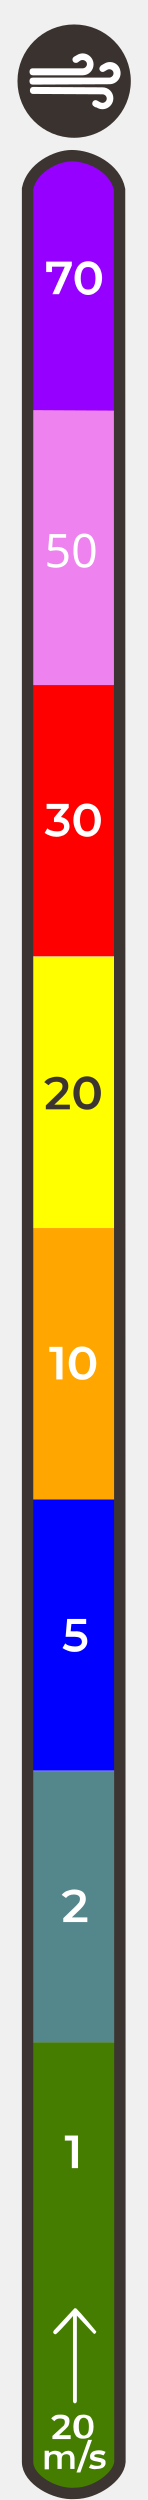
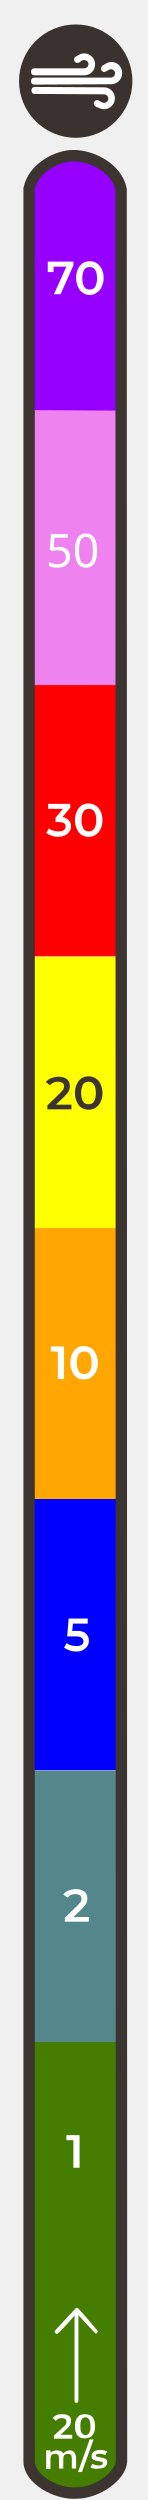
- <svg xmlns="http://www.w3.org/2000/svg" xmlns:xlink="http://www.w3.org/1999/xlink" version="1.1" id="Livello_1" x="0px" y="0px" width="38px" height="644px" viewBox="0 0 37.2 644.1" style="enable-background:new 0 0 37.2 644.1;" xml:space="preserve">
+ <svg xmlns="http://www.w3.org/2000/svg" xmlns:xlink="http://www.w3.org/1999/xlink" version="1.1" id="Livello_1" x="0px" y="0px" width="38px" height="644px" viewBox="0 0 37.2 644.1" style="enable-background:new 0 0 38 644;" xml:space="preserve">
  <style type="text/css">
	.st0{fill:none;}
	.st1{fill:#39322E;}
- 	.st2{clip-path:url(#SVGID_00000068660285501405038560000018434751821030109621_);}
+ 	.st2{clip-path:url(#SVGID_00000025404235949419688790000001847896777617472424_);}
	.st3{fill:#9600FE;}
	.st4{fill:#EE82EE;}
	.st5{fill:#FF0000;}
	.st6{fill:#FFFF00;}
	.st7{fill:#FFA600;}
	.st8{fill:#0000FE;}
	.st9{fill:#54878C;}
	.st10{fill:#457D00;}
- 	.st11{fill:none;stroke:#3C3430;stroke-width:2.932;stroke-miterlimit:9.772;}
+ 	.st11{fill:none;stroke:#3C3430;stroke-width:2.931;stroke-miterlimit:9.771;}
	.st12{fill:#FFFFFF;}
	.st13{enable-background:new    ;}
	.st14{fill:#3C3430;}
	.st15{font-family:'Montserrat-SemiBold';}
- 	.st16{font-size:12px;}
+ 	.st16{font-size:11.998px;}
</style>
-   <rect x="7" y="50" class="st0" width="23.9" height="11.5" />
-   <rect x="6.6" y="83.6" class="st0" width="23.9" height="11.5" />
-   <rect x="6.6" y="117.3" class="st0" width="23.9" height="11.5" />
-   <rect x="6.6" y="180" class="st0" width="23.9" height="11.5" />
-   <rect x="7" y="213" class="st0" width="23.9" height="11.5" />
-   <rect x="6.9" y="244.2" class="st0" width="23.9" height="11.5" />
-   <rect x="7" y="275.9" class="st0" width="23.9" height="11.5" />
-   <rect x="7" y="307.7" class="st0" width="23.9" height="11.5" />
-   <rect x="7" y="338.8" class="st0" width="23.9" height="11.5" />
-   <rect x="7" y="369.7" class="st0" width="23.9" height="11.5" />
-   <rect x="6.6" y="402.8" class="st0" width="23.9" height="11.5" />
-   <rect x="7" y="434.7" class="st0" width="23.9" height="11.5" />
-   <rect x="7" y="467.5" class="st0" width="23.9" height="11.5" />
-   <rect x="5.9" y="498.5" class="st0" width="23.9" height="11.5" />
-   <rect x="7" y="530" class="st0" width="23.9" height="11.5" />
-   <rect x="5.9" y="561.7" class="st0" width="23.9" height="11.5" />
-   <rect x="7" y="594" class="st0" width="23.9" height="11.5" />
-   <rect x="-2.7" y="618.7" class="st0" width="39.7" height="18.7" />
-   <circle class="st1" cx="18.7" cy="20.9" r="14.6" />
+   <rect x="7.4" y="50" class="st0" width="23.9" height="11.5" />
+   <rect x="7" y="83.6" class="st0" width="23.9" height="11.5" />
+   <rect x="7" y="117.3" class="st0" width="23.9" height="11.5" />
+   <rect x="7" y="180" class="st0" width="23.9" height="11.5" />
+   <rect x="7.4" y="213" class="st0" width="23.9" height="11.5" />
+   <rect x="7.3" y="244.2" class="st0" width="23.9" height="11.5" />
+   <rect x="7.4" y="275.9" class="st0" width="23.9" height="11.5" />
+   <rect x="7.4" y="307.7" class="st0" width="23.9" height="11.5" />
+   <rect x="7.4" y="338.7" class="st0" width="23.9" height="11.5" />
+   <rect x="7.4" y="369.6" class="st0" width="23.9" height="11.5" />
+   <rect x="7" y="402.7" class="st0" width="23.9" height="11.5" />
+   <rect x="7.4" y="434.6" class="st0" width="23.9" height="11.5" />
+   <rect x="7.4" y="467.4" class="st0" width="23.9" height="11.5" />
+   <rect x="6.3" y="498.4" class="st0" width="23.9" height="11.5" />
+   <rect x="7.4" y="529.9" class="st0" width="23.9" height="11.5" />
+   <rect x="6.3" y="561.6" class="st0" width="23.9" height="11.5" />
+   <rect x="7.4" y="593.9" class="st0" width="23.9" height="11.5" />
+   <rect x="-2.3" y="618.6" class="st0" width="39.7" height="18.7" />
+   <circle class="st1" cx="19.1" cy="20.9" r="14.6" />
  <g>
    <g>
      <g>
        <g>
          <g>
-             <defs>
-               <path id="SVGID_1_" d="M30.5,634.3c-0.3,3.8-6.3,8.1-11.6,8.1l0,0c-5.2,0.4-12.2-3.6-12.2-8.1V48.6c1.1-5.3,7.2-8.5,11.4-8.5        l0,0c4.8,0,11.2,3.2,12.3,8.7L30.5,634.3L30.5,634.3z" />
-             </defs>
-             <clipPath id="SVGID_00000079465674822112538930000015825732083237535136_">
-               <use xlink:href="#SVGID_1_" style="overflow:visible;" />
-             </clipPath>
-             <g style="clip-path:url(#SVGID_00000079465674822112538930000015825732083237535136_);">
-               <g>
-                 <rect x="-9.3" y="36.6" class="st3" width="286.1" height="69.9" />
-                 <rect x="98.2" y="-1.2" transform="matrix(6.194789e-03 -1 1 6.194789e-03 -8.9819 274.6599)" class="st4" width="70.9" height="286.1" />
-                 <rect x="-9.3" y="176.5" class="st5" width="286.1" height="69.9" />
-                 <rect x="-9.3" y="246.5" class="st6" width="286.1" height="70" />
-                 <rect x="-9.3" y="316.4" class="st7" width="286.1" height="69.9" />
-                 <rect x="-9.3" y="386.3" class="st8" width="286.1" height="69.9" />
-                 <rect x="-9.3" y="456.3" class="st9" width="286.1" height="70" />
-                 <rect x="-9.3" y="526.2" class="st10" width="286.1" height="119.7" />
+             <g>
+               <defs>
+                 <path id="SVGID_1_" d="M30.9,634.2c-0.3,3.8-6.3,8.1-11.6,8.1l0,0c-5.2,0.4-12.2-3.6-12.2-8.1V48.6c1.1-5.3,7.2-8.5,11.4-8.5         l0,0c4.8,0,11.2,3.2,12.3,8.7L30.9,634.2L30.9,634.2z" />
+               </defs>
+               <clipPath id="SVGID_00000035489873319679079770000010211005816259389872_">
+                 <use xlink:href="#SVGID_1_" style="overflow:visible;" />
+               </clipPath>
+               <g style="clip-path:url(#SVGID_00000035489873319679079770000010211005816259389872_);">
+                 <g>
+                   <rect x="-8.9" y="36.6" class="st3" width="286.1" height="69.9" />
+                   <rect x="98.6" y="-1.2" transform="matrix(6.194670e-03 -1 1 6.194670e-03 -8.6163 275.0634)" class="st4" width="70.9" height="286.1" />
+                   <rect x="-8.9" y="176.5" class="st5" width="286.1" height="69.9" />
+                   <rect x="-8.9" y="246.5" class="st6" width="286.1" height="70" />
+                   <rect x="-8.9" y="316.4" class="st7" width="286.1" height="69.9" />
+                   <rect x="-8.9" y="386.2" class="st8" width="286.1" height="69.9" />
+                   <rect x="-8.9" y="456.2" class="st9" width="286.1" height="70" />
+                   <rect x="-8.9" y="526.1" class="st10" width="286.1" height="119.7" />
+                 </g>
              </g>
            </g>
          </g>
        </g>
      </g>
    </g>
  </g>
-   <path class="st11" d="M30.5,634.3c-0.3,3.8-6.3,8.1-11.6,8.1l0,0c-5.2,0.4-12.2-3.6-12.2-8.1V48.6c1.1-5.3,7.2-8.5,11.4-8.5l0,0  c4.8,0,11.2,3.2,12.3,8.7L30.5,634.3L30.5,634.3z" />
+   <path class="st11" d="M30.9,634.2c-0.3,3.8-6.3,8.1-11.6,8.1l0,0c-5.2,0.4-12.2-3.6-12.2-8.1V48.6c1.1-5.3,7.2-8.5,11.4-8.5l0,0  c4.8,0,11.2,3.2,12.3,8.7L30.9,634.2L30.9,634.2z" />
  <g id="Up_Arrow_1_00000078746645361779287630000002000688534917046703_">
    <g>
-       <path class="st12" d="M24.4,600.7c0,0-3.7-4.5-5.1-5.9c-0.1-0.1-0.2-0.1-0.3-0.1c-0.1,0-0.3,0-0.3,0.1c-1.3,1.4-5.2,5.6-5.2,5.6    s-0.2,0.3-0.2,0.5s0.3,0.5,0.5,0.5c0.1,0,0.2,0,0.3-0.1c1.2-1,4.3-4.6,4.3-4.6v21.9c0,0.3,0.2,0.6,0.5,0.6c0.2,0,0.5-0.2,0.5-0.6    v-22l4.3,4.6c0.1,0.1,0.2,0.1,0.3,0.1C24.1,601.3,24.5,600.8,24.4,600.7z" />
+       <path class="st12" d="M24.8,600.6c0,0-3.7-4.5-5.1-5.9c-0.1-0.1-0.2-0.1-0.3-0.1c-0.1,0-0.3,0-0.3,0.1c-1.3,1.4-5.2,5.6-5.2,5.6    s-0.2,0.3-0.2,0.5c0,0.2,0.3,0.5,0.5,0.5c0.1,0,0.2,0,0.3-0.1c1.2-1,4.3-4.6,4.3-4.6v21.9c0,0.3,0.2,0.6,0.5,0.6    c0.2,0,0.5-0.2,0.5-0.6v-22l4.3,4.6c0.1,0.1,0.2,0.1,0.3,0.1C24.5,601.2,24.9,600.7,24.8,600.6z" />
    </g>
  </g>
  <g>
-     <path class="st12" d="M17.8,627.4v1h-4.7v-0.8l2.5-2.3c0.3-0.2,0.5-0.4,0.6-0.7c0.1-0.2,0.1-0.4,0.1-0.6c0-0.3-0.1-0.6-0.3-0.7   c-0.2-0.1-0.5-0.2-0.9-0.2c-0.7,0-1.1,0.2-1.5,0.7l-0.8-0.7c0.2-0.3,0.6-0.6,1-0.8c0.5-0.2,0.9-0.2,1.4-0.2c0.7,0,1.3,0.1,1.7,0.4   c0.5,0.3,0.6,0.8,0.6,1.3c0,0.3-0.1,0.7-0.2,1s-0.5,0.7-0.8,1l-1.7,1.6h3.1C17.8,627.5,17.8,627.4,17.8,627.4z" />
-     <path class="st12" d="M19.7,628c-0.5-0.2-0.7-0.7-0.9-1.1c-0.2-0.4-0.3-1.1-0.3-1.7s0.1-1.2,0.3-1.7c0.2-0.4,0.6-0.9,0.9-1.1   c0.3-0.2,0.9-0.3,1.4-0.3s0.9,0.1,1.4,0.3s0.7,0.7,0.9,1.1c0.2,0.4,0.3,1.1,0.3,1.7s-0.1,1.2-0.3,1.7c-0.2,0.4-0.6,0.9-0.9,1.1   c-0.5,0.2-0.9,0.3-1.4,0.3S20.1,628.3,19.7,628z M22.2,626.9c0.2-0.3,0.3-0.9,0.3-1.7s-0.1-1.2-0.3-1.7c-0.2-0.3-0.6-0.6-1-0.6   s-0.8,0.2-1,0.6c-0.2,0.3-0.3,0.9-0.3,1.7s0.1,1.2,0.3,1.7c0.2,0.3,0.6,0.6,1,0.6S21.9,627.3,22.2,626.9z" />
-     <path class="st12" d="M18.2,631.8c0.3,0.3,0.6,0.9,0.6,1.6v2.7h-1.1v-2.6c0-0.4-0.1-0.8-0.2-0.9c-0.2-0.2-0.5-0.3-0.8-0.3   s-0.7,0.1-0.9,0.3c-0.2,0.2-0.3,0.6-0.3,1v2.5h-1.1v-2.6c0-0.4-0.1-0.8-0.2-0.9c-0.2-0.2-0.5-0.3-0.8-0.3s-0.7,0.1-0.9,0.3   s-0.3,0.6-0.3,1.1v2.5h-1.1v-4.8h1.1v0.6c0.2-0.2,0.5-0.3,0.7-0.4c0.2-0.1,0.6-0.2,0.9-0.2s0.7,0.1,1,0.2c0.3,0.1,0.5,0.3,0.7,0.6   c0.2-0.2,0.5-0.4,0.8-0.6c0.3-0.1,0.7-0.2,1-0.2C17.4,631.4,17.9,631.5,18.2,631.8z" />
-     <path class="st12" d="M22.3,628.6h1l-3,8.4h-1L22.3,628.6z" />
-     <path class="st12" d="M23.4,636.1c-0.3-0.1-0.7-0.2-0.9-0.3l0.5-0.9c0.2,0.1,0.5,0.2,0.8,0.3s0.6,0.1,0.9,0.1c0.7,0,1-0.2,1-0.6   c0-0.1-0.1-0.3-0.2-0.3s-0.5-0.1-0.8-0.2c-0.5-0.1-0.7-0.1-1-0.2c-0.2-0.1-0.5-0.2-0.7-0.4s-0.2-0.4-0.2-0.8c0-0.4,0.2-0.8,0.6-1.1   c0.3-0.2,0.9-0.4,1.6-0.4c0.3,0,0.7,0,1,0.1s0.6,0.2,0.8,0.3l-0.5,0.9c-0.5-0.2-0.9-0.3-1.4-0.3c-0.3,0-0.6,0-0.8,0.1   c-0.2,0.1-0.2,0.2-0.2,0.3c0,0.2,0.1,0.3,0.2,0.3c0.2,0.1,0.5,0.1,0.9,0.2c0.3,0.1,0.7,0.1,0.9,0.2c0.2,0.1,0.5,0.2,0.7,0.4   s0.2,0.4,0.2,0.8c0,0.4-0.2,0.8-0.6,1.1c-0.3,0.2-0.9,0.4-1.6,0.4C24.2,636.2,23.8,636.2,23.4,636.1z" />
+     <path class="st12" d="M18.2,627.3v1h-4.7v-0.8l2.5-2.3c0.3-0.2,0.5-0.4,0.6-0.7c0.1-0.2,0.1-0.4,0.1-0.6c0-0.3-0.1-0.6-0.3-0.7   c-0.2-0.1-0.5-0.2-0.9-0.2c-0.7,0-1.1,0.2-1.5,0.7l-0.8-0.7c0.2-0.3,0.6-0.6,1-0.8c0.5-0.2,0.9-0.2,1.4-0.2c0.7,0,1.3,0.1,1.7,0.4   c0.5,0.3,0.6,0.8,0.6,1.3c0,0.3-0.1,0.7-0.2,1s-0.5,0.7-0.8,1l-1.7,1.6H18.2C18.2,627.4,18.2,627.3,18.2,627.3z" />
+     <path class="st12" d="M20.1,627.9c-0.5-0.2-0.7-0.7-0.9-1.1c-0.2-0.4-0.3-1.1-0.3-1.7c0-0.6,0.1-1.2,0.3-1.7   c0.2-0.4,0.6-0.9,0.9-1.1s0.9-0.3,1.4-0.3s0.9,0.1,1.4,0.3c0.5,0.2,0.7,0.7,0.9,1.1c0.2,0.4,0.3,1.1,0.3,1.7c0,0.6-0.1,1.2-0.3,1.7   c-0.2,0.4-0.6,0.9-0.9,1.1c-0.5,0.2-0.9,0.3-1.4,0.3S20.5,628.2,20.1,627.9z M22.6,626.8c0.2-0.3,0.3-0.9,0.3-1.7s-0.1-1.2-0.3-1.7   c-0.2-0.3-0.6-0.6-1-0.6c-0.4,0-0.8,0.2-1,0.6c-0.2,0.3-0.3,0.9-0.3,1.7s0.1,1.2,0.3,1.7c0.2,0.3,0.6,0.6,1,0.6   C22,627.4,22.3,627.2,22.6,626.8z" />
+     <path class="st12" d="M18.6,631.7c0.3,0.3,0.6,0.9,0.6,1.6v2.7h-1.1v-2.6c0-0.4-0.1-0.8-0.2-0.9c-0.2-0.2-0.5-0.3-0.8-0.3   s-0.7,0.1-0.9,0.3c-0.2,0.2-0.3,0.6-0.3,1v2.5h-1.1v-2.6c0-0.4-0.1-0.8-0.2-0.9c-0.2-0.2-0.5-0.3-0.8-0.3s-0.7,0.1-0.9,0.3   c-0.2,0.2-0.3,0.6-0.3,1.1v2.5h-1.1v-4.8h1.1v0.6c0.2-0.2,0.5-0.3,0.7-0.4c0.2-0.1,0.6-0.2,0.9-0.2s0.7,0.1,1,0.2   c0.3,0.1,0.5,0.3,0.7,0.6c0.2-0.2,0.5-0.4,0.8-0.6c0.3-0.1,0.7-0.2,1-0.2C17.8,631.3,18.3,631.4,18.6,631.7z" />
+     <path class="st12" d="M22.7,628.5h1l-3,8.4h-1L22.7,628.5z" />
+     <path class="st12" d="M23.8,636c-0.3-0.1-0.7-0.2-0.9-0.3l0.5-0.9c0.2,0.1,0.5,0.2,0.8,0.3c0.3,0.1,0.6,0.1,0.9,0.1   c0.7,0,1-0.2,1-0.6c0-0.1-0.1-0.3-0.2-0.3s-0.5-0.1-0.8-0.2c-0.5-0.1-0.7-0.1-1-0.2c-0.2-0.1-0.5-0.2-0.7-0.4   c-0.2-0.2-0.2-0.4-0.2-0.8c0-0.4,0.2-0.8,0.6-1.1c0.3-0.2,0.9-0.4,1.6-0.4c0.3,0,0.7,0,1,0.1c0.3,0.1,0.6,0.2,0.8,0.3l-0.5,0.9   c-0.5-0.2-0.9-0.3-1.4-0.3c-0.3,0-0.6,0-0.8,0.1c-0.2,0.1-0.2,0.2-0.2,0.3c0,0.2,0.1,0.3,0.2,0.3c0.2,0.1,0.5,0.1,0.9,0.2   c0.3,0.1,0.7,0.1,0.9,0.2c0.2,0.1,0.5,0.2,0.7,0.4c0.2,0.2,0.2,0.4,0.2,0.8c0,0.4-0.2,0.8-0.6,1.1c-0.3,0.2-0.9,0.4-1.6,0.4   C24.6,636.1,24.2,636.1,23.8,636z" />
  </g>
-   <path class="st12" d="M20.3,15.6c0.7-0.4,1.7,0.1,1.7,0.9c0,0.6-0.5,1.1-1.1,1.1H8.1c-0.7,0-0.9,0.4-0.9,0.9c0,0.4,0.2,0.9,0.9,0.9  h12.8c1.6,0,2.8-1.3,2.8-2.8c0-2.2-2.4-3.6-4.3-2.4c-0.2,0.1-0.5,0.3-0.7,0.4c-0.8,0.5-0.4,1.6,0.4,1.6c0.2,0,0.3,0,0.5-0.1  C19.8,15.9,20.1,15.8,20.3,15.6L20.3,15.6L20.3,15.6z M23.8,27.4c-0.8-0.4-0.4-1.6,0.4-1.6c0.6,0,1.1,0.7,1.8,0.7  c0.6,0,1.1-0.5,1.1-1.1s-0.5-1.1-1.1-1.1c-5.1,0-12.7-0.1-17.9-0.1c-0.5,0-0.8-0.4-0.8-0.9s0.3-0.9,0.8-0.9c5.1,0,12.7,0.1,17.9,0.1  c1.6,0,2.8,1.3,2.8,2.8c0,2.2-2.4,3.6-4.3,2.4C24.3,27.7,24,27.6,23.8,27.4L23.8,27.4L23.8,27.4z M8.1,21.8c-0.9,0-0.9-0.7-0.9-0.9  c0-0.2,0-0.9,0.9-0.9h19.7c0.4,0,0.9-0.4,1-0.8c0.3-1-0.8-1.7-1.6-1.2c-0.2,0.1-0.5,0.3-0.7,0.4c-0.6,0.4-1.3-0.1-1.3-0.7  c0-0.3,0.2-0.6,0.4-0.8c0.9-0.5,1.4-1,2.6-0.9c1,0.1,1.8,0.7,2.2,1.6c0.9,2.1-0.6,4.1-2.6,4.1L8.1,21.8L8.1,21.8z" />
-   <rect x="8.2" y="549.7" class="st0" width="20.8" height="9.6" />
+   <path class="st12" d="M20.7,15.6c0.7-0.4,1.7,0.1,1.7,0.9c0,0.6-0.5,1.1-1.1,1.1H8.5c-0.7,0-0.9,0.4-0.9,0.9c0,0.4,0.2,0.9,0.9,0.9  h12.8c1.6,0,2.8-1.3,2.8-2.8c0-2.2-2.4-3.6-4.3-2.4c-0.2,0.1-0.5,0.3-0.7,0.4c-0.8,0.5-0.4,1.6,0.4,1.6c0.2,0,0.3,0,0.5-0.1  C20.2,15.9,20.5,15.8,20.7,15.6L20.7,15.6L20.7,15.6z M24.2,27.4c-0.8-0.4-0.4-1.6,0.4-1.6c0.6,0,1.1,0.7,1.8,0.7  c0.6,0,1.1-0.5,1.1-1.1s-0.5-1.1-1.1-1.1c-5.1,0-12.7-0.1-17.9-0.1c-0.5,0-0.8-0.4-0.8-0.9s0.3-0.9,0.8-0.9c5.1,0,12.7,0.1,17.9,0.1  c1.6,0,2.8,1.3,2.8,2.8c0,2.2-2.4,3.6-4.3,2.4C24.7,27.7,24.4,27.6,24.2,27.4L24.2,27.4L24.2,27.4z M8.5,21.8  c-0.9,0-0.9-0.7-0.9-0.9s0-0.9,0.9-0.9h19.7c0.4,0,0.9-0.4,1-0.8c0.3-1-0.8-1.7-1.6-1.2c-0.2,0.1-0.5,0.3-0.7,0.4  c-0.6,0.4-1.3-0.1-1.3-0.7c0-0.3,0.2-0.6,0.4-0.8c0.9-0.5,1.4-1,2.6-0.9c1,0.1,1.8,0.7,2.2,1.6c0.9,2.1-0.6,4.1-2.6,4.1L8.5,21.8  L8.5,21.8z" />
+   <rect x="8.6" y="549.6" class="st0" width="20.8" height="9.6" />
  <g class="st13">
-     <path class="st12" d="M19.7,550.2v8.4h-1.6v-7.1h-1.8v-1.3H19.7z" />
+     <path class="st12" d="M20.1,550.1v8.4h-1.6v-7.1h-1.8v-1.3L20.1,550.1L20.1,550.1z" />
  </g>
-   <rect x="8.5" y="486.3" class="st0" width="20.8" height="9.6" />
+   <rect x="8.9" y="486.2" class="st0" width="20.8" height="9.6" />
  <g class="st13">
-     <path class="st12" d="M22.1,493.9v1.3h-6.2v-1l3.3-3.2c0.4-0.4,0.6-0.7,0.8-0.9c0.1-0.3,0.2-0.5,0.2-0.8c0-0.4-0.1-0.7-0.4-0.9   c-0.3-0.2-0.7-0.3-1.2-0.3c-0.9,0-1.5,0.3-2,0.9l-1.1-0.8c0.3-0.4,0.8-0.8,1.3-1c0.6-0.2,1.2-0.4,1.9-0.4c0.9,0,1.6,0.2,2.2,0.6   c0.5,0.4,0.8,1,0.8,1.8c0,0.5-0.1,0.9-0.3,1.3c-0.2,0.4-0.6,0.9-1.1,1.4l-2.2,2.1H22.1z" />
+     <path class="st12" d="M22.5,493.8v1.3h-6.2v-1l3.3-3.2c0.4-0.4,0.6-0.7,0.8-0.9c0.1-0.3,0.2-0.5,0.2-0.8c0-0.4-0.1-0.7-0.4-0.9   c-0.3-0.2-0.7-0.3-1.2-0.3c-0.9,0-1.5,0.3-2,0.9l-1.1-0.8c0.3-0.4,0.8-0.8,1.3-1c0.6-0.2,1.2-0.4,1.9-0.4c0.9,0,1.6,0.2,2.2,0.6   c0.5,0.4,0.8,1,0.8,1.8c0,0.5-0.1,0.9-0.3,1.3c-0.2,0.4-0.6,0.9-1.1,1.4l-2.2,2.1h4V493.8z" />
  </g>
-   <rect x="8.1" y="206.6" class="st0" width="20.8" height="9.6" />
+   <rect x="8.5" y="206.6" class="st0" width="20.8" height="9.6" />
  <g class="st13">
-     <path class="st12" d="M16.9,211.3c0.4,0.4,0.6,1,0.6,1.6c0,0.5-0.1,0.9-0.4,1.3c-0.2,0.4-0.6,0.7-1.1,1c-0.5,0.2-1.1,0.4-1.8,0.4   c-0.6,0-1.2-0.1-1.7-0.3c-0.6-0.2-1-0.4-1.4-0.7l0.7-1.2c0.3,0.3,0.7,0.5,1.1,0.6c0.4,0.1,0.9,0.2,1.4,0.2c0.6,0,1-0.1,1.3-0.3   c0.3-0.2,0.5-0.5,0.5-0.9s-0.1-0.7-0.4-0.9c-0.3-0.2-0.8-0.3-1.4-0.3h-0.8v-1.1l1.9-2.3h-3.8v-1.3h5.7v1l-2,2.4   C15.9,210.6,16.5,210.9,16.9,211.3z" />
-     <path class="st12" d="M20.2,215.1c-0.5-0.3-0.9-0.8-1.2-1.5s-0.5-1.4-0.5-2.3c0-0.9,0.2-1.7,0.5-2.3c0.3-0.7,0.7-1.1,1.2-1.5   c0.5-0.3,1.1-0.5,1.8-0.5s1.3,0.2,1.8,0.5s1,0.8,1.3,1.5c0.3,0.7,0.5,1.4,0.5,2.3c0,0.9-0.2,1.7-0.5,2.3c-0.3,0.7-0.7,1.1-1.3,1.5   s-1.1,0.5-1.8,0.5S20.8,215.4,20.2,215.1z M23.5,213.5c0.3-0.5,0.5-1.2,0.5-2.2c0-1-0.2-1.7-0.5-2.2s-0.8-0.7-1.4-0.7   c-0.6,0-1.1,0.2-1.4,0.7c-0.3,0.5-0.5,1.2-0.5,2.2c0,1,0.2,1.7,0.5,2.2c0.3,0.5,0.8,0.7,1.4,0.7C22.6,214.2,23.1,214,23.5,213.5z" />
+     <path class="st12" d="M17.3,211.3c0.4,0.4,0.6,1,0.6,1.6c0,0.5-0.1,0.9-0.4,1.3c-0.2,0.4-0.6,0.7-1.1,1c-0.5,0.2-1.1,0.4-1.8,0.4   c-0.6,0-1.2-0.1-1.7-0.3c-0.6-0.2-1-0.4-1.4-0.7l0.7-1.2c0.3,0.3,0.7,0.5,1.1,0.6c0.4,0.1,0.9,0.2,1.4,0.2c0.6,0,1-0.1,1.3-0.3   c0.3-0.2,0.5-0.5,0.5-0.9s-0.1-0.7-0.4-0.9c-0.3-0.2-0.8-0.3-1.4-0.3h-0.8v-1.1l1.9-2.3H12v-1.3h5.7v1l-2,2.4   C16.3,210.6,16.9,210.9,17.3,211.3z" />
+     <path class="st12" d="M20.6,215.1c-0.5-0.3-0.9-0.8-1.2-1.5c-0.3-0.7-0.5-1.4-0.5-2.3c0-0.9,0.2-1.7,0.5-2.3   c0.3-0.7,0.7-1.1,1.2-1.5c0.5-0.3,1.1-0.5,1.8-0.5s1.3,0.2,1.8,0.5c0.5,0.3,1,0.8,1.3,1.5c0.3,0.7,0.5,1.4,0.5,2.3   c0,0.9-0.2,1.7-0.5,2.3c-0.3,0.7-0.7,1.1-1.3,1.5s-1.1,0.5-1.8,0.5S21.2,215.4,20.6,215.1z M23.9,213.5c0.3-0.5,0.5-1.2,0.5-2.2   s-0.2-1.7-0.5-2.2c-0.3-0.5-0.8-0.7-1.4-0.7c-0.6,0-1.1,0.2-1.4,0.7c-0.3,0.5-0.5,1.2-0.5,2.2s0.2,1.7,0.5,2.2   c0.3,0.5,0.8,0.7,1.4,0.7C23,214.2,23.5,214,23.9,213.5z" />
  </g>
-   <rect x="8.1" y="276.9" class="st0" width="20.8" height="9.6" />
+   <rect x="8.5" y="276.9" class="st0" width="20.8" height="9.6" />
  <g class="st13">
-     <path class="st14" d="M17.6,284.5v1.3h-6.2v-1l3.3-3.2c0.4-0.4,0.6-0.7,0.8-0.9c0.1-0.3,0.2-0.5,0.2-0.8c0-0.4-0.1-0.7-0.4-0.9   c-0.3-0.2-0.7-0.3-1.2-0.3c-0.9,0-1.5,0.3-2,0.9l-1.1-0.8c0.3-0.4,0.8-0.8,1.3-1c0.6-0.2,1.2-0.4,1.9-0.4c0.9,0,1.6,0.2,2.2,0.6   c0.5,0.4,0.8,1,0.8,1.8c0,0.5-0.1,0.9-0.3,1.3c-0.2,0.4-0.6,0.9-1.1,1.4l-2.2,2.1H17.6z" />
-     <path class="st14" d="M20.2,285.4c-0.5-0.3-0.9-0.8-1.2-1.5s-0.5-1.4-0.5-2.3c0-0.9,0.2-1.7,0.5-2.3c0.3-0.7,0.7-1.1,1.2-1.5   c0.5-0.3,1.1-0.5,1.8-0.5s1.3,0.2,1.8,0.5s1,0.8,1.3,1.5c0.3,0.7,0.5,1.4,0.5,2.3c0,0.9-0.2,1.7-0.5,2.3c-0.3,0.7-0.7,1.1-1.3,1.5   s-1.1,0.5-1.8,0.5S20.7,285.7,20.2,285.4z M23.4,283.8c0.3-0.5,0.5-1.2,0.5-2.2c0-1-0.2-1.7-0.5-2.2s-0.8-0.7-1.4-0.7   c-0.6,0-1.1,0.2-1.4,0.7c-0.3,0.5-0.5,1.2-0.5,2.2c0,1,0.2,1.7,0.5,2.2c0.3,0.5,0.8,0.7,1.4,0.7C22.6,284.5,23.1,284.3,23.4,283.8z   " />
+     <path class="st14" d="M18,284.5v1.3h-6.2v-1l3.3-3.2c0.4-0.4,0.6-0.7,0.8-0.9c0.1-0.3,0.2-0.5,0.2-0.8c0-0.4-0.1-0.7-0.4-0.9   c-0.3-0.2-0.7-0.3-1.2-0.3c-0.9,0-1.5,0.3-2,0.9l-1.1-0.8c0.3-0.4,0.8-0.8,1.3-1c0.6-0.2,1.2-0.4,1.9-0.4c0.9,0,1.6,0.2,2.2,0.6   c0.5,0.4,0.8,1,0.8,1.8c0,0.5-0.1,0.9-0.3,1.3c-0.2,0.4-0.6,0.9-1.1,1.4l-2.2,2.1h4V284.5z" />
+     <path class="st14" d="M20.6,285.4c-0.5-0.3-0.9-0.8-1.2-1.5c-0.3-0.7-0.5-1.4-0.5-2.3c0-0.9,0.2-1.7,0.5-2.3   c0.3-0.7,0.7-1.1,1.2-1.5c0.5-0.3,1.1-0.5,1.8-0.5s1.3,0.2,1.8,0.5c0.5,0.3,1,0.8,1.3,1.5c0.3,0.7,0.5,1.4,0.5,2.3   c0,0.9-0.2,1.7-0.5,2.3c-0.3,0.7-0.7,1.1-1.3,1.5c-0.6,0.4-1.1,0.5-1.8,0.5S21.1,285.7,20.6,285.4z M23.8,283.8   c0.3-0.5,0.5-1.2,0.5-2.2s-0.2-1.7-0.5-2.2c-0.3-0.5-0.8-0.7-1.4-0.7s-1.1,0.2-1.4,0.7c-0.3,0.5-0.5,1.2-0.5,2.2s0.2,1.7,0.5,2.2   c0.3,0.5,0.8,0.7,1.4,0.7S23.5,284.3,23.8,283.8z" />
  </g>
-   <rect x="8.1" y="346.5" class="st0" width="20.8" height="9.6" />
+   <rect x="8.5" y="346.4" class="st0" width="20.8" height="9.6" />
  <g class="st13">
-     <path class="st12" d="M15.7,347v8.4h-1.6v-7.1h-1.8V347H15.7z" />
-     <path class="st12" d="M19,355c-0.5-0.3-0.9-0.8-1.2-1.5s-0.5-1.4-0.5-2.3c0-0.9,0.2-1.7,0.5-2.3c0.3-0.7,0.7-1.1,1.2-1.5   s1.1-0.5,1.8-0.5s1.3,0.2,1.8,0.5s1,0.8,1.3,1.5c0.3,0.7,0.5,1.4,0.5,2.3c0,0.9-0.2,1.7-0.5,2.3c-0.3,0.7-0.7,1.1-1.3,1.5   s-1.1,0.5-1.8,0.5S19.6,355.4,19,355z M22.3,353.4c0.3-0.5,0.5-1.2,0.5-2.2c0-1-0.2-1.7-0.5-2.2s-0.8-0.7-1.4-0.7   c-0.6,0-1.1,0.2-1.4,0.7s-0.5,1.2-0.5,2.2c0,1,0.2,1.7,0.5,2.2c0.3,0.5,0.8,0.7,1.4,0.7C21.4,354.2,21.9,353.9,22.3,353.4z" />
+     <path class="st12" d="M16.1,346.9v8.4h-1.6v-7.1h-1.8v-1.3H16.1z" />
+     <path class="st12" d="M19.4,354.9c-0.5-0.3-0.9-0.8-1.2-1.5c-0.3-0.7-0.5-1.4-0.5-2.3c0-0.9,0.2-1.7,0.5-2.3   c0.3-0.7,0.7-1.1,1.2-1.5s1.1-0.5,1.8-0.5s1.3,0.2,1.8,0.5c0.5,0.3,1,0.8,1.3,1.5c0.3,0.7,0.5,1.4,0.5,2.3c0,0.9-0.2,1.7-0.5,2.3   c-0.3,0.7-0.7,1.1-1.3,1.5c-0.6,0.4-1.1,0.5-1.8,0.5S20,355.3,19.4,354.9z M22.7,353.3c0.3-0.5,0.5-1.2,0.5-2.2s-0.2-1.7-0.5-2.2   c-0.3-0.5-0.8-0.7-1.4-0.7s-1.1,0.2-1.4,0.7c-0.3,0.5-0.5,1.2-0.5,2.2s0.2,1.7,0.5,2.2c0.3,0.5,0.8,0.7,1.4,0.7   C21.8,354.1,22.3,353.8,22.7,353.3z" />
  </g>
-   <rect x="8.5" y="416.4" class="st0" width="20.8" height="9.6" />
+   <rect x="8.9" y="416.3" class="st0" width="20.8" height="9.6" />
  <g class="st13">
-     <path class="st12" d="M21.2,420.9c0.6,0.5,0.9,1.1,0.9,1.9c0,0.5-0.1,1-0.4,1.4c-0.2,0.4-0.6,0.7-1.1,1s-1.1,0.4-1.8,0.4   c-0.6,0-1.2-0.1-1.7-0.3s-1-0.4-1.4-0.7l0.7-1.2c0.3,0.3,0.7,0.5,1.1,0.6c0.4,0.1,0.9,0.2,1.4,0.2c0.6,0,1-0.1,1.3-0.3   c0.3-0.2,0.5-0.5,0.5-0.9c0-0.4-0.2-0.8-0.5-1c-0.3-0.2-0.9-0.3-1.7-0.3h-2l0.4-4.6h4.9v1.3H18l-0.2,1.9h0.8   C19.8,420.2,20.7,420.4,21.2,420.9z" />
+     <path class="st12" d="M21.6,420.8c0.6,0.5,0.9,1.1,0.9,1.9c0,0.5-0.1,1-0.4,1.4c-0.2,0.4-0.6,0.7-1.1,1c-0.5,0.3-1.1,0.4-1.8,0.4   c-0.6,0-1.2-0.1-1.7-0.3c-0.5-0.2-1-0.4-1.4-0.7l0.7-1.2c0.3,0.3,0.7,0.5,1.1,0.6c0.4,0.1,0.9,0.2,1.4,0.2c0.6,0,1-0.1,1.3-0.3   c0.3-0.2,0.5-0.5,0.5-0.9s-0.2-0.8-0.5-1c-0.3-0.2-0.9-0.3-1.7-0.3h-2l0.4-4.6h4.9v1.3h-3.8l-0.2,1.9H19   C20.2,420.1,21.1,420.3,21.6,420.8z" />
  </g>
-   <rect x="8.5" y="66.9" class="st0" width="20.8" height="9.6" />
+   <rect x="8.9" y="66.9" class="st0" width="20.8" height="9.6" />
  <g class="st13">
-     <path class="st12" d="M18.1,67.4v1l-3.3,7.4h-1.7l3.2-7.1H13v1.4h-1.5v-2.7H18.1z" />
-     <path class="st12" d="M20.5,75.4c-0.5-0.3-0.9-0.8-1.2-1.5s-0.5-1.4-0.5-2.3c0-0.9,0.2-1.7,0.5-2.3c0.3-0.7,0.7-1.1,1.2-1.5   c0.5-0.3,1.1-0.5,1.8-0.5s1.3,0.2,1.8,0.5c0.5,0.3,0.9,0.8,1.3,1.5c0.3,0.7,0.5,1.4,0.5,2.3c0,0.9-0.2,1.7-0.5,2.3   c-0.3,0.7-0.7,1.1-1.3,1.5C23.6,75.8,23,76,22.3,76S21,75.8,20.5,75.4z M23.7,73.9c0.3-0.5,0.5-1.2,0.5-2.2c0-1-0.2-1.7-0.5-2.2   s-0.8-0.7-1.4-0.7c-0.6,0-1.1,0.2-1.4,0.7c-0.3,0.5-0.5,1.2-0.5,2.2c0,1,0.2,1.7,0.5,2.2c0.3,0.5,0.8,0.7,1.4,0.7   C22.9,74.6,23.4,74.4,23.7,73.9z" />
+     <path class="st12" d="M18.5,67.4v1l-3.3,7.4h-1.7l3.2-7.1h-3.3v1.4h-1.5v-2.7C11.9,67.4,18.5,67.4,18.5,67.4z" />
+     <path class="st12" d="M20.9,75.4c-0.5-0.3-0.9-0.8-1.2-1.5c-0.3-0.7-0.5-1.4-0.5-2.3c0-0.9,0.2-1.7,0.5-2.3   c0.3-0.7,0.7-1.1,1.2-1.5c0.5-0.3,1.1-0.5,1.8-0.5s1.3,0.2,1.8,0.5s0.9,0.8,1.3,1.5c0.3,0.7,0.5,1.4,0.5,2.3c0,0.9-0.2,1.7-0.5,2.3   c-0.3,0.7-0.7,1.1-1.3,1.5C24,75.8,23.4,76,22.7,76S21.4,75.8,20.9,75.4z M24.1,73.9c0.3-0.5,0.5-1.2,0.5-2.2c0-1-0.2-1.7-0.5-2.2   c-0.3-0.5-0.8-0.7-1.4-0.7c-0.6,0-1.1,0.2-1.4,0.7c-0.3,0.5-0.5,1.2-0.5,2.2c0,1,0.2,1.7,0.5,2.2c0.3,0.5,0.8,0.7,1.4,0.7   S23.8,74.4,24.1,73.9z" />
  </g>
-   <rect x="8.2" y="137.3" class="st0" width="20.8" height="9.6" />
-   <text transform="matrix(1 0 0 1 11.0574 146.158)" class="st12 st15 st16">50</text>
+   <rect x="8.6" y="137.3" class="st0" width="20.8" height="9.6" />
+   <text transform="matrix(1 0 0 1 11.4585 146.1353)" class="st12 st15 st16">50</text>
</svg>
